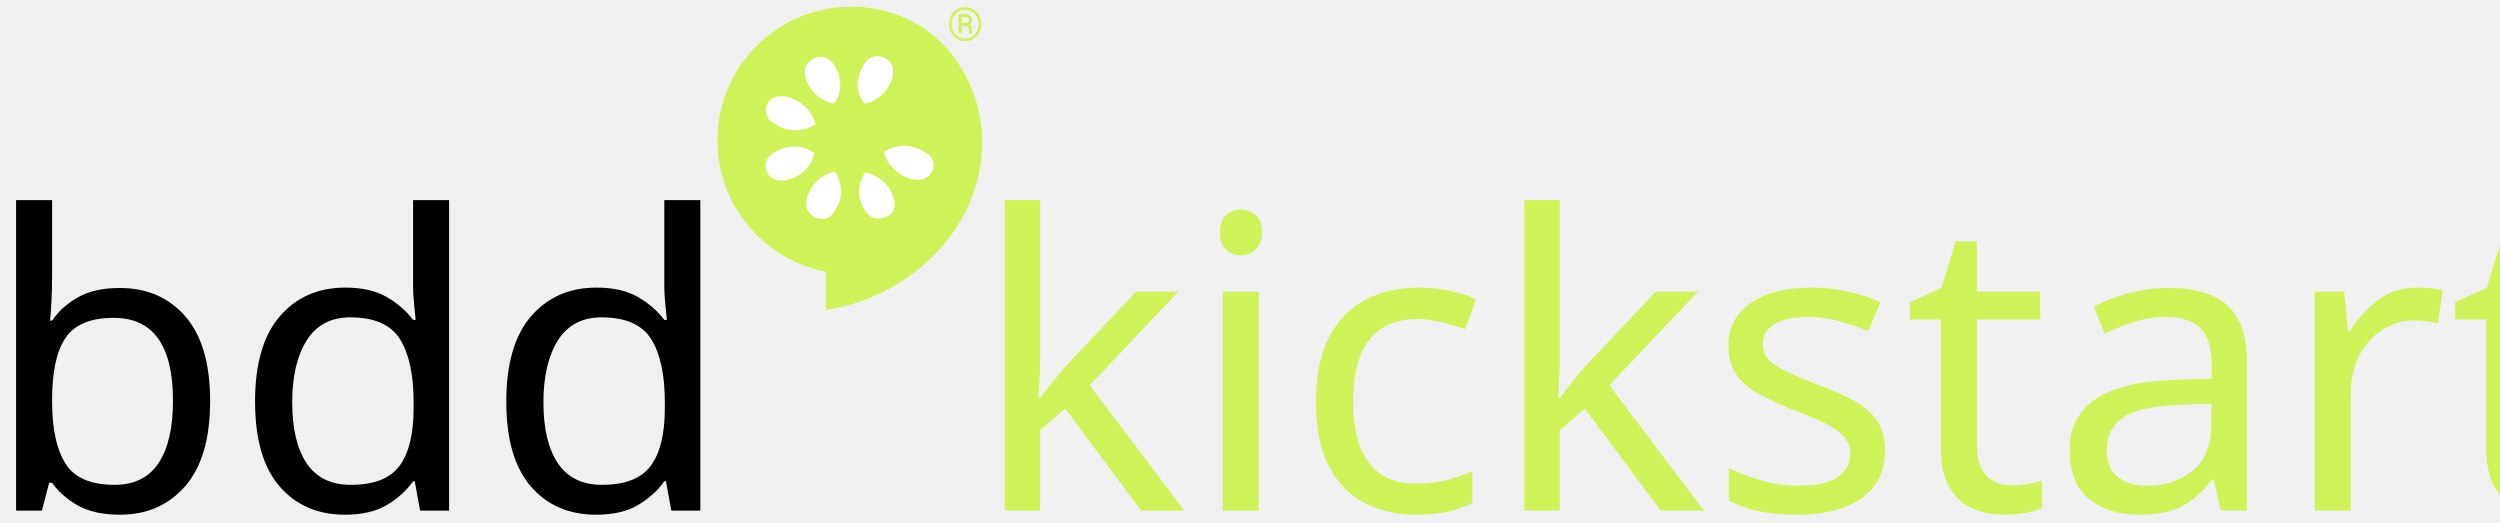
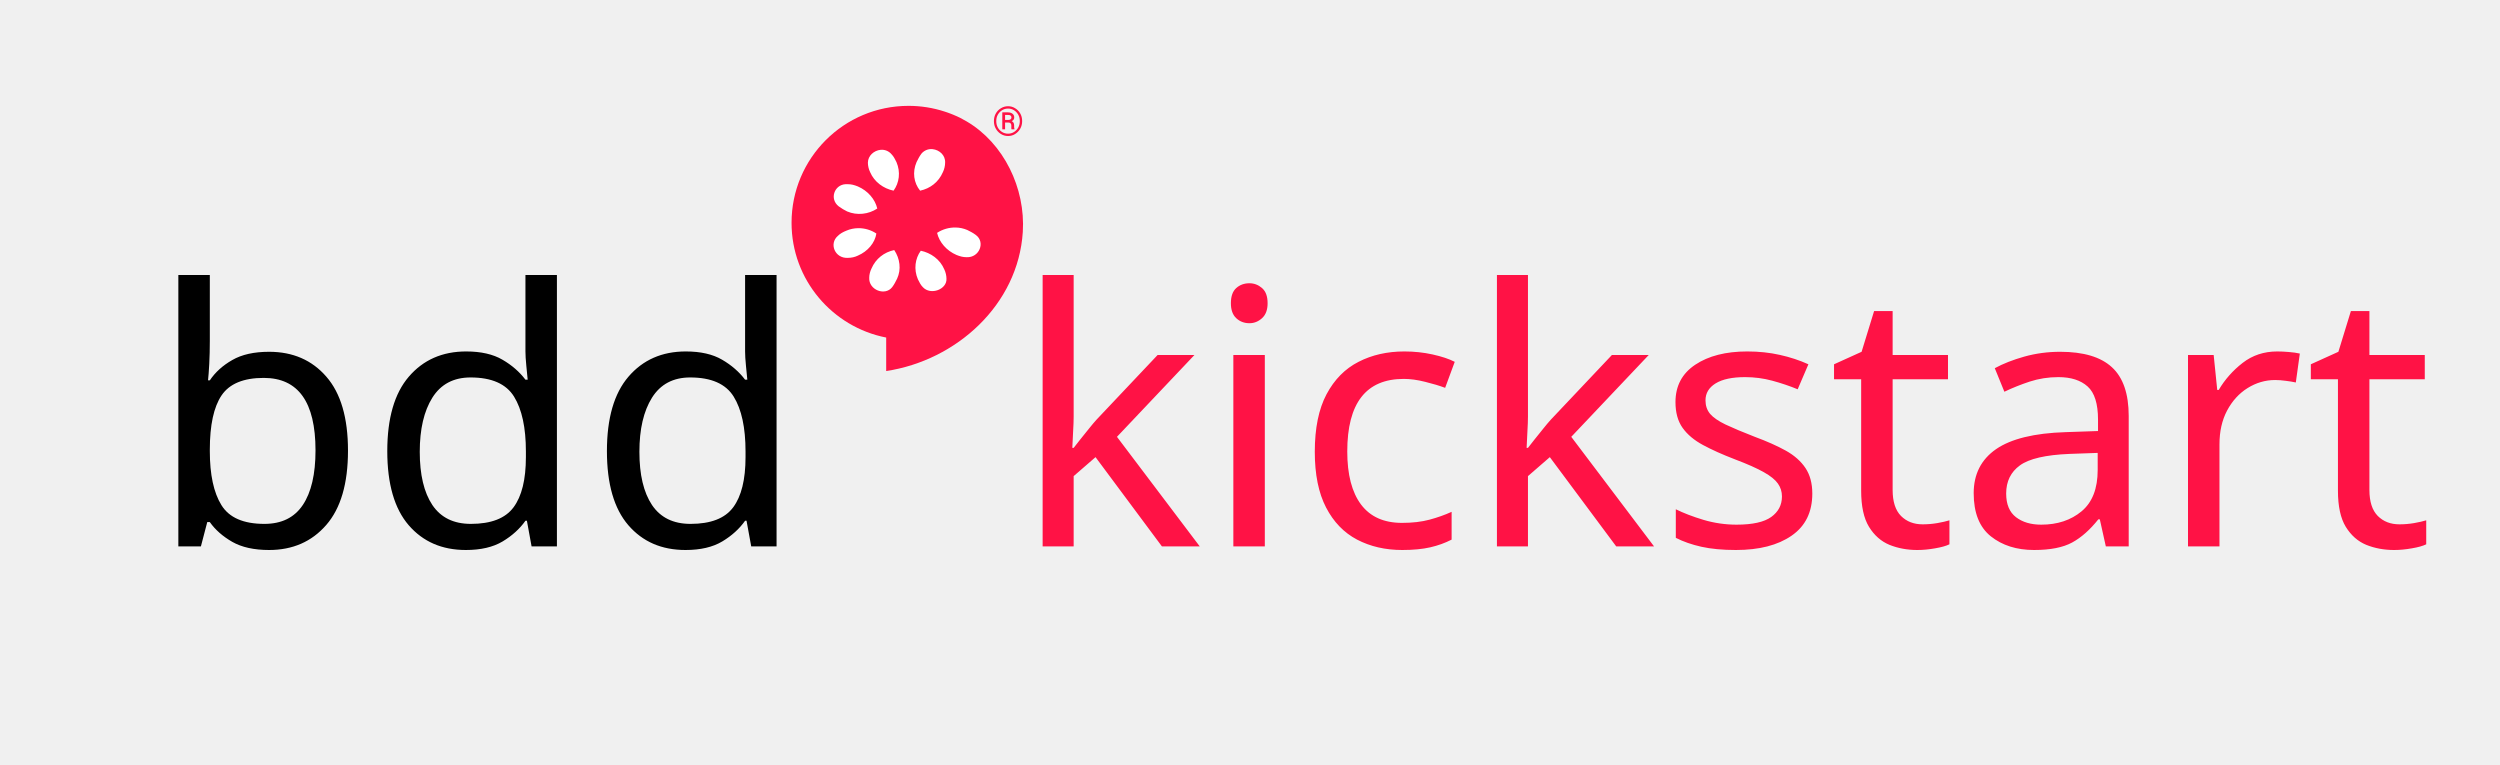
- <svg xmlns="http://www.w3.org/2000/svg" width="306px" height="64px" viewBox="0 0 306 64" version="1.1">
-   <defs />
-   <g id="Page-1" stroke="none" stroke-width="1" fill="none" fill-rule="evenodd">
-     <g id="bdd-kickstart" transform="translate(-23, -14)">
-       <polygon id="Shape" points="0 0 161 0 161 104 0 104" />
-       <path d="M110.817,31.195 C110.817,39.163 116.529,45.784 124.067,47.257 L124.067,51.945 C133.867,50.467 142.545,42.688 143.192,32.475 C143.582,26.329 140.517,20.055 135.348,17.007 C135.052,16.829 134.75,16.662 134.442,16.507 C134.127,16.352 133.802,16.201 133.473,16.07 C133.369,16.026 133.266,15.986 133.161,15.945 C132.873,15.838 132.583,15.719 132.286,15.632 C130.642,15.092 128.922,14.818 127.192,14.82 C118.142,14.82 110.817,22.144 110.817,31.195 Z" id="Shape" fill="#CEF257" fill-rule="nonzero" />
-       <path d="M130.567,20.882 C129.975,20.817 129.389,21.051 129.005,21.507 C128.705,21.907 128.517,22.295 128.317,22.695 C127.717,24.095 127.917,25.595 128.817,26.695 C130.217,26.395 131.405,25.501 132.005,24.101 C132.205,23.701 132.317,23.188 132.317,22.788 C132.38,21.726 131.501,20.978 130.567,20.882 L130.567,20.882 Z M123.286,20.976 C122.373,21.063 121.505,21.788 121.505,22.788 C121.505,23.188 121.617,23.701 121.817,24.101 C122.417,25.501 123.698,26.395 125.098,26.695 C125.898,25.595 126.105,24.095 125.505,22.695 C125.305,22.295 125.117,21.901 124.817,21.601 C124.443,21.151 123.869,20.916 123.286,20.976 L123.286,20.976 Z M118.38,25.788 C116.803,25.869 116.098,27.851 117.41,28.882 C117.81,29.182 118.198,29.401 118.598,29.601 C119.998,30.201 121.618,29.995 122.818,29.195 C122.518,27.895 121.498,26.701 120.098,26.101 C119.598,25.901 119.192,25.788 118.692,25.788 C118.58,25.776 118.485,25.783 118.38,25.788 L118.38,25.788 Z M133.786,31.851 C132.866,31.834 131.961,32.096 131.192,32.601 C131.492,33.901 132.511,35.095 133.911,35.695 C134.411,35.895 134.817,36.007 135.317,36.007 C137.117,36.107 137.998,33.882 136.598,32.882 C136.198,32.582 135.811,32.395 135.411,32.195 C134.897,31.976 134.345,31.859 133.786,31.851 L133.786,31.851 Z M120.13,31.945 C119.58,31.955 119.03,32.063 118.505,32.288 C118.005,32.488 117.617,32.708 117.317,33.008 C116.017,34.108 116.892,36.201 118.692,36.101 C119.192,36.101 119.698,35.988 120.098,35.788 C121.498,35.188 122.492,33.995 122.692,32.695 C121.934,32.19 121.04,31.929 120.13,31.945 L120.13,31.945 Z M125.192,35.007 C123.792,35.307 122.605,36.201 122.005,37.601 C121.805,38.001 121.692,38.482 121.692,38.882 C121.592,40.582 123.911,41.495 124.911,40.195 C125.211,39.795 125.398,39.407 125.598,39.007 C126.198,37.707 125.992,36.207 125.192,35.007 L125.192,35.007 Z M128.911,35.101 C128.111,36.201 127.905,37.701 128.505,39.101 C128.705,39.501 128.892,39.895 129.192,40.195 C130.292,41.395 132.605,40.507 132.505,39.007 C132.505,38.607 132.392,38.095 132.192,37.695 C131.592,36.295 130.311,35.401 128.911,35.101 Z" id="Shape" fill="#FFFFFF" fill-rule="nonzero" />
-       <text id="bdd" fill="#000000" font-family="InsigniaLTStd, Insignia LT Std" font-size="50" font-weight="normal">
-         <tspan x="20.72" y="76.5">bdd</tspan>
-       </text>
-       <text id="kickstart" fill="#CEF257" font-family="InsigniaLTStd, Insignia LT Std" font-size="50" font-weight="normal">
-         <tspan x="141.72" y="76.5">kickstart</tspan>
-       </text>
-       <text id="®" fill="#CEF257" font-family="Roboto-Regular, Roboto" font-size="5.7" font-weight="normal">
-         <tspan x="138.9" y="18.98">®</tspan>
-       </text>
-     </g>
+ <svg xmlns="http://www.w3.org/2000/svg" width="350" height="107" viewBox="0 0 350 107">
+   <g fill="none" fill-rule="evenodd">
+     <path d="M0 0h161v104H0z" />
+     <path d="M127.192 14.82c-9.05 0-16.375 7.324-16.375 16.375 0 7.968 5.712 14.589 13.25 16.062v4.688c9.8-1.478 18.478-9.257 19.125-19.47.39-6.146-2.675-12.42-7.844-15.468a13.755 13.755 0 0 0-.906-.5c-.315-.155-.64-.306-.969-.437-.104-.044-.207-.084-.312-.125-.288-.107-.578-.226-.875-.313a16.246 16.246 0 0 0-5.094-.812z" fill="#FF1245" fill-rule="nonzero" />
+     <path d="M130.567 20.882a1.787 1.787 0 0 0-1.562.625c-.3.4-.488.788-.688 1.188-.6 1.4-.4 2.9.5 4 1.4-.3 2.588-1.194 3.188-2.594.2-.4.312-.913.312-1.313.063-1.062-.816-1.81-1.75-1.906zm-7.281.094c-.913.087-1.781.812-1.781 1.812 0 .4.112.913.312 1.313.6 1.4 1.881 2.294 3.281 2.594.8-1.1 1.007-2.6.407-4-.2-.4-.388-.794-.688-1.094a1.757 1.757 0 0 0-1.531-.625zm-4.906 4.812c-1.577.081-2.282 2.063-.97 3.094.4.3.788.519 1.188.719 1.4.6 3.02.394 4.22-.406-.3-1.3-1.32-2.494-2.72-3.094-.5-.2-.906-.313-1.406-.313-.112-.012-.207-.005-.312 0zm15.406 6.063a4.574 4.574 0 0 0-2.594.75c.3 1.3 1.319 2.494 2.719 3.094.5.2.906.312 1.406.312 1.8.1 2.681-2.125 1.281-3.125-.4-.3-.787-.487-1.187-.687a4.32 4.32 0 0 0-1.625-.344zm-13.656.094c-.55.01-1.1.118-1.625.343-.5.2-.888.42-1.188.72-1.3 1.1-.425 3.193 1.375 3.093.5 0 1.006-.113 1.406-.313 1.4-.6 2.394-1.793 2.594-3.093a4.475 4.475 0 0 0-2.562-.75zm5.062 3.062c-1.4.3-2.587 1.194-3.187 2.594-.2.4-.313.881-.313 1.281-.1 1.7 2.219 2.613 3.219 1.313.3-.4.487-.788.687-1.188.6-1.3.394-2.8-.406-4zm3.719.094c-.8 1.1-1.006 2.6-.406 4 .2.4.387.794.687 1.094 1.1 1.2 3.413.312 3.313-1.188 0-.4-.113-.912-.313-1.312-.6-1.4-1.881-2.294-3.281-2.594z" fill="#FFF" fill-rule="nonzero" />
+     <text fill="#000" font-family="InsigniaLTStd, Insignia LT Std" font-size="50">
+       <tspan x="20.72" y="76.5">bdd</tspan>
+     </text>
+     <text fill="#FF1245" font-family="InsigniaLTStd, Insignia LT Std" font-size="50">
+       <tspan x="141.72" y="76.5">kickstart</tspan>
+     </text>
+     <text fill="#FF1245" font-family="Roboto-Regular, Roboto" font-size="5.7">
+       <tspan x="138.9" y="18.98">®</tspan>
+     </text>
  </g>
</svg>
